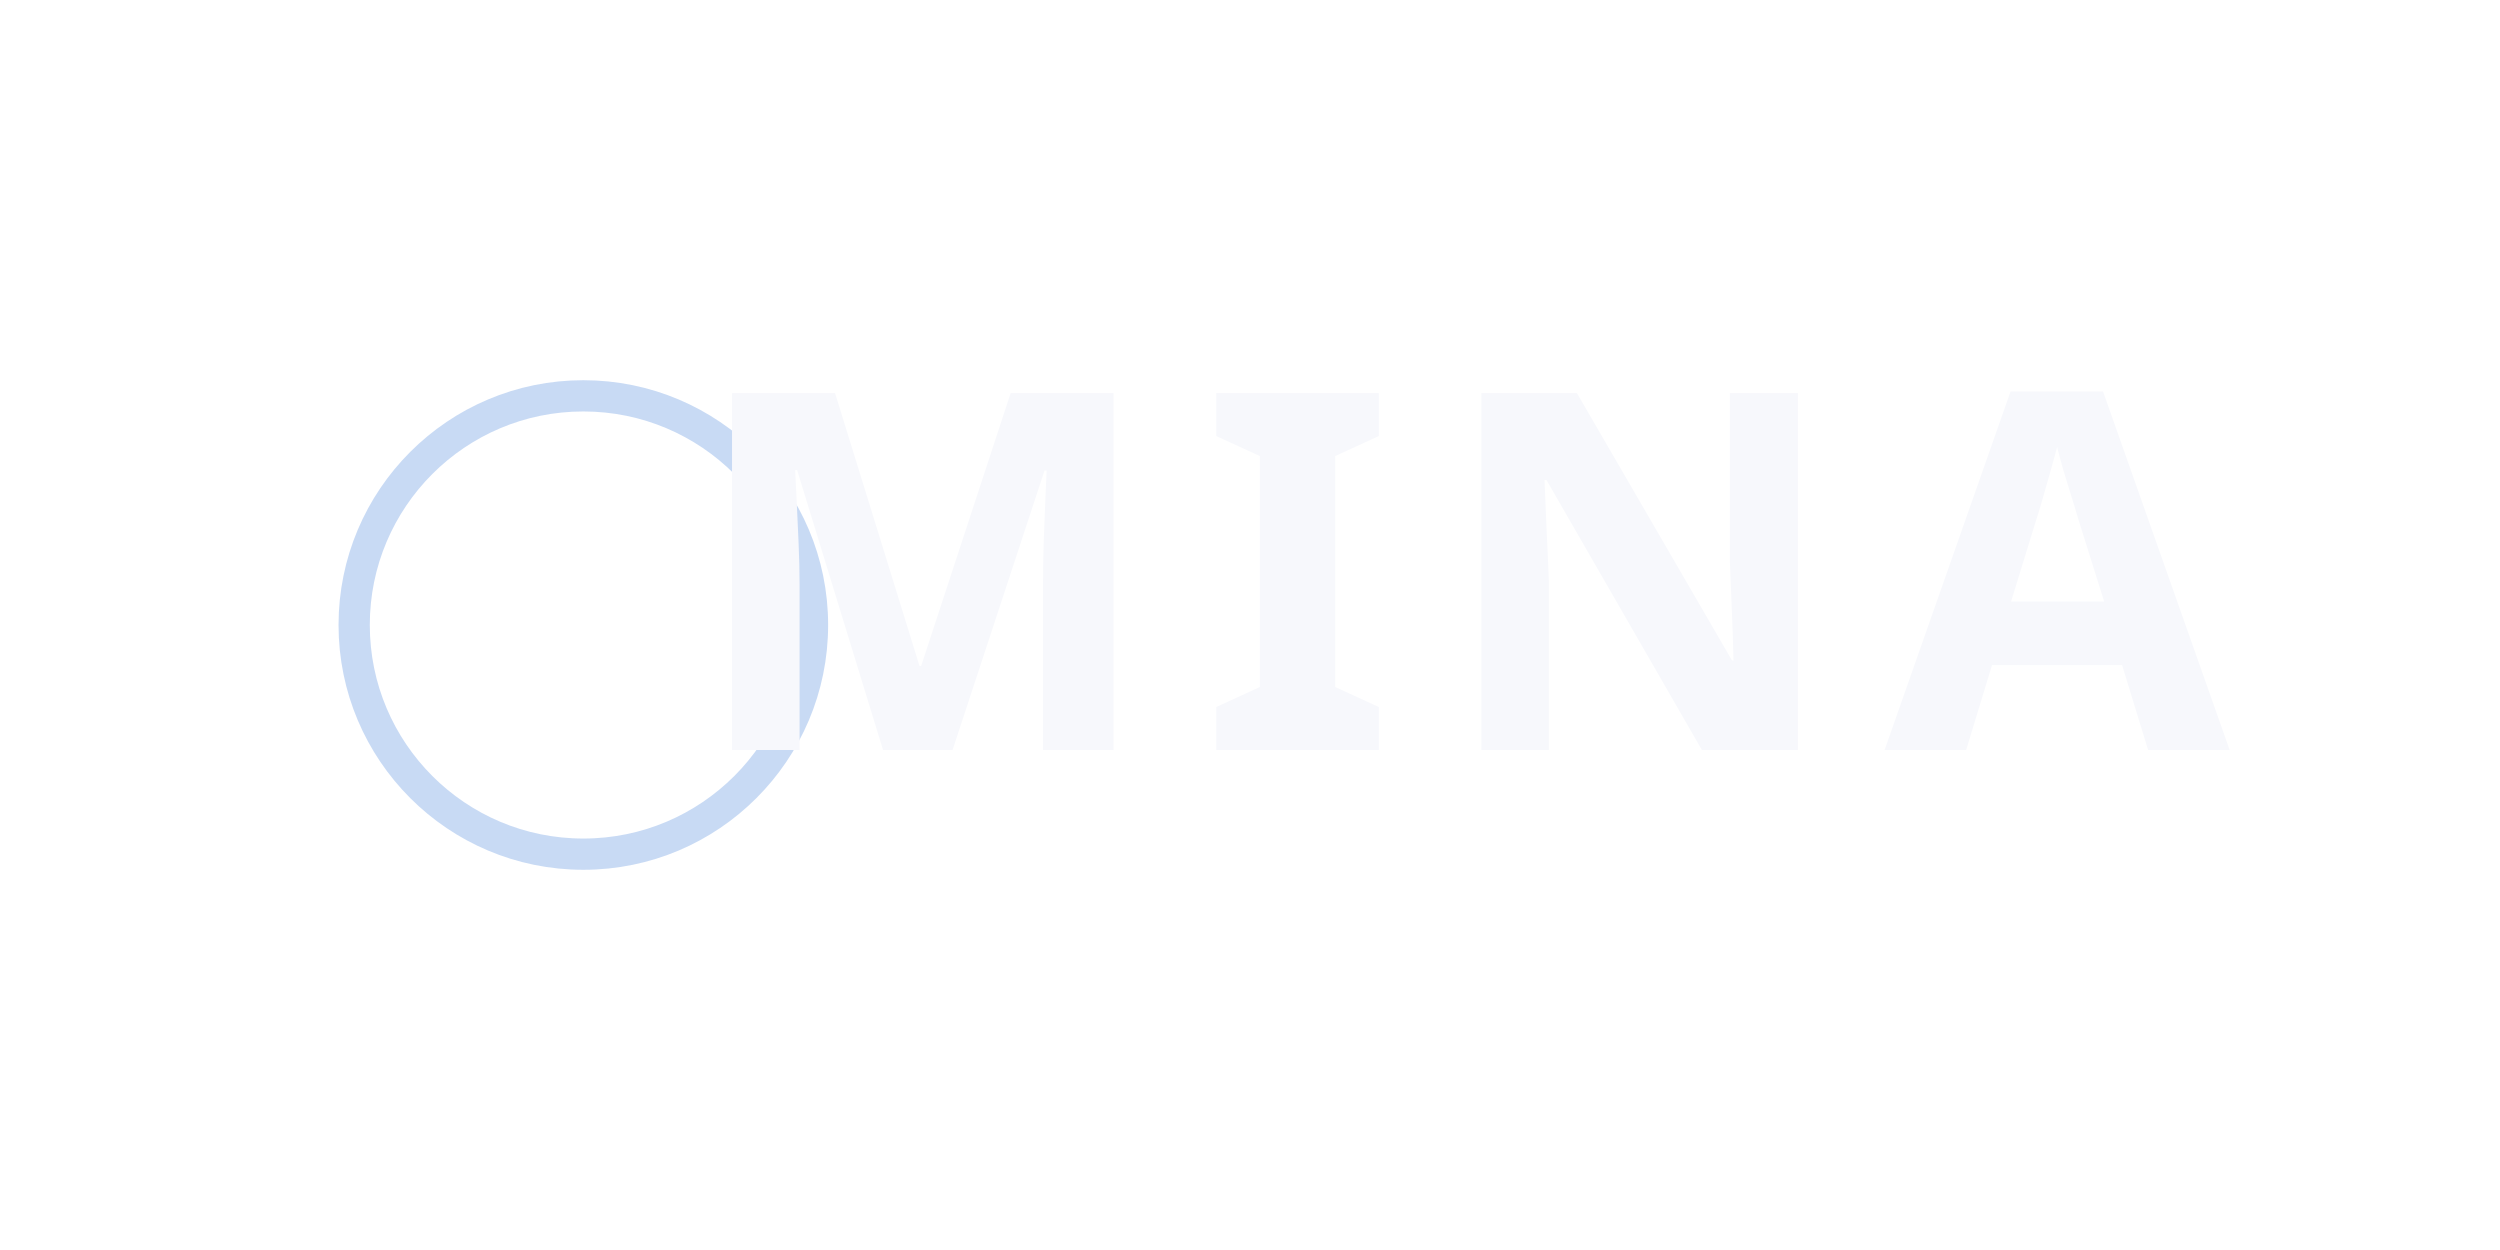
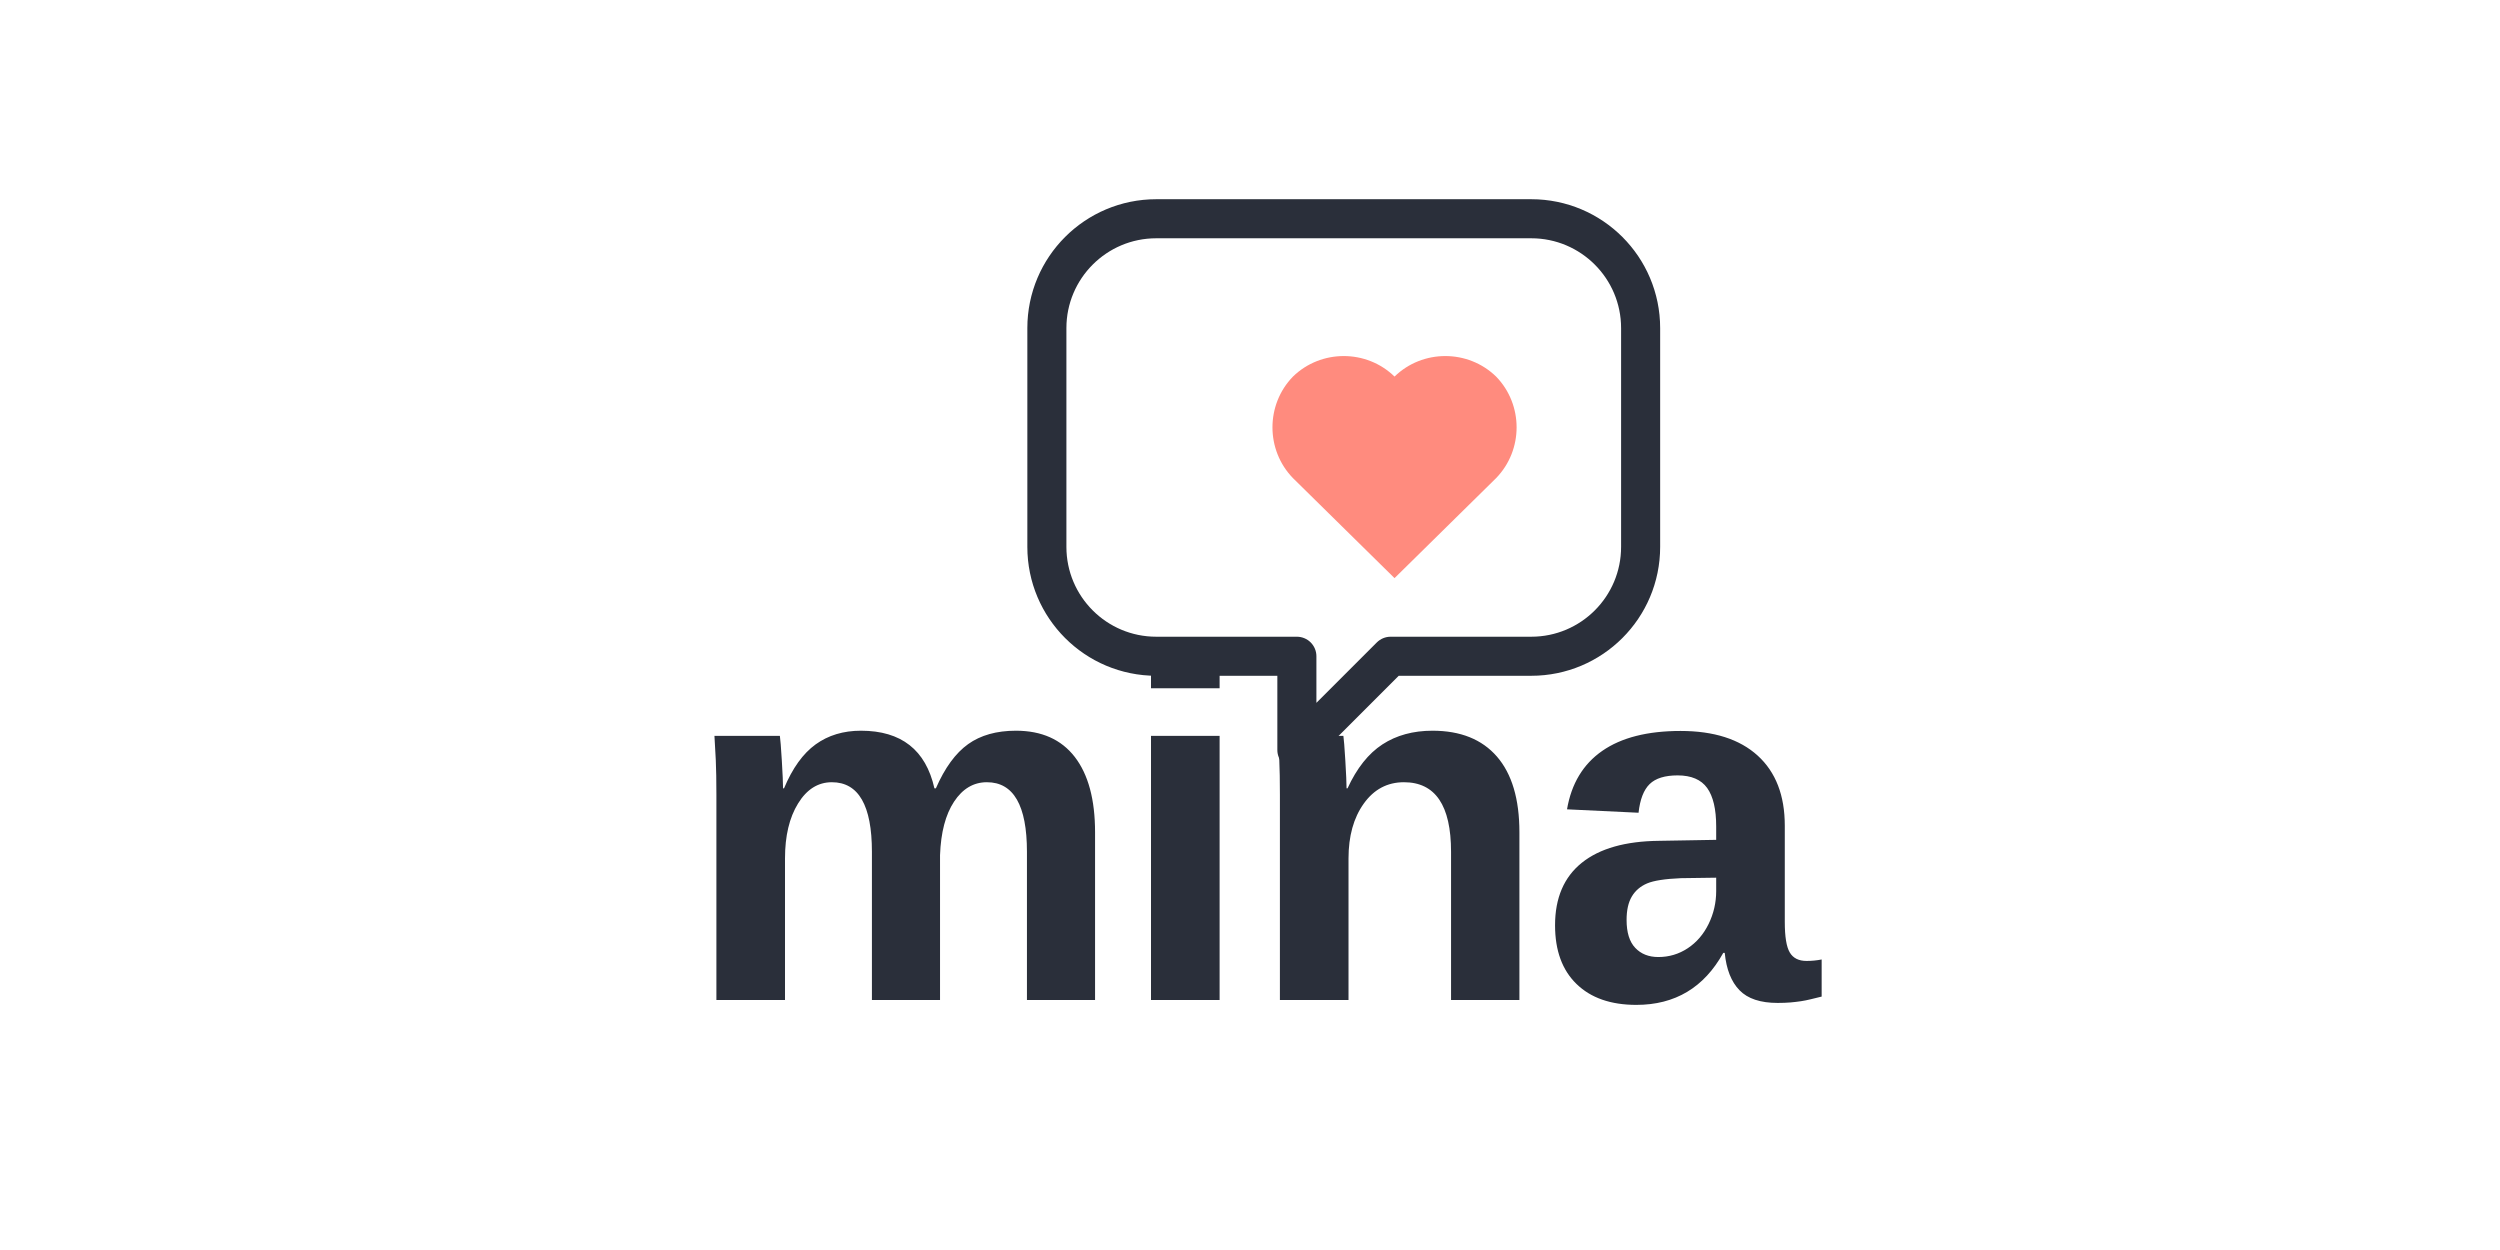
- <svg xmlns="http://www.w3.org/2000/svg" viewBox="0 0 240 120" fill="none">
-   <circle cx="56" cy="60" r="22" stroke="#c8daf4" stroke-width="3" fill="none" />
-   <text x="140" y="72" text-anchor="middle" fill="#f7f8fc" font-family="Segoe UI, sans-serif" font-size="48" font-weight="700" letter-spacing="4">MINA</text>
+ <svg xmlns="http://www.w3.org/2000/svg" viewBox="0 0 320 160" fill="none" role="img" aria-label="mina">
+   <path d="M148 28h48a14 14 0 0 1 14 14v28a14 14 0 0 1-14 14h-18l-12 12v-12h-18a14 14 0 0 1-14-14V42a14 14 0 0 1 14-14z" stroke="#2a2f3a" stroke-width="5" stroke-linejoin="round" fill="none" />
+   <path d="M178.5 48.2c3.6-3.5 9.4-3.5 13 0 3.5 3.6 3.5 9.4 0 13L178.5 74l-13-12.8c-3.5-3.6-3.5-9.4 0-13 3.6-3.5 9.4-3.5 13 0z" fill="#ff8b7e" />
+   <text x="160" y="128" text-anchor="middle" fill="#2a2f3a" font-family="Segoe UI, Helvetica Neue, Arial, sans-serif" font-size="64" font-weight="700" letter-spacing="-0.02em">mina</text>
</svg>
